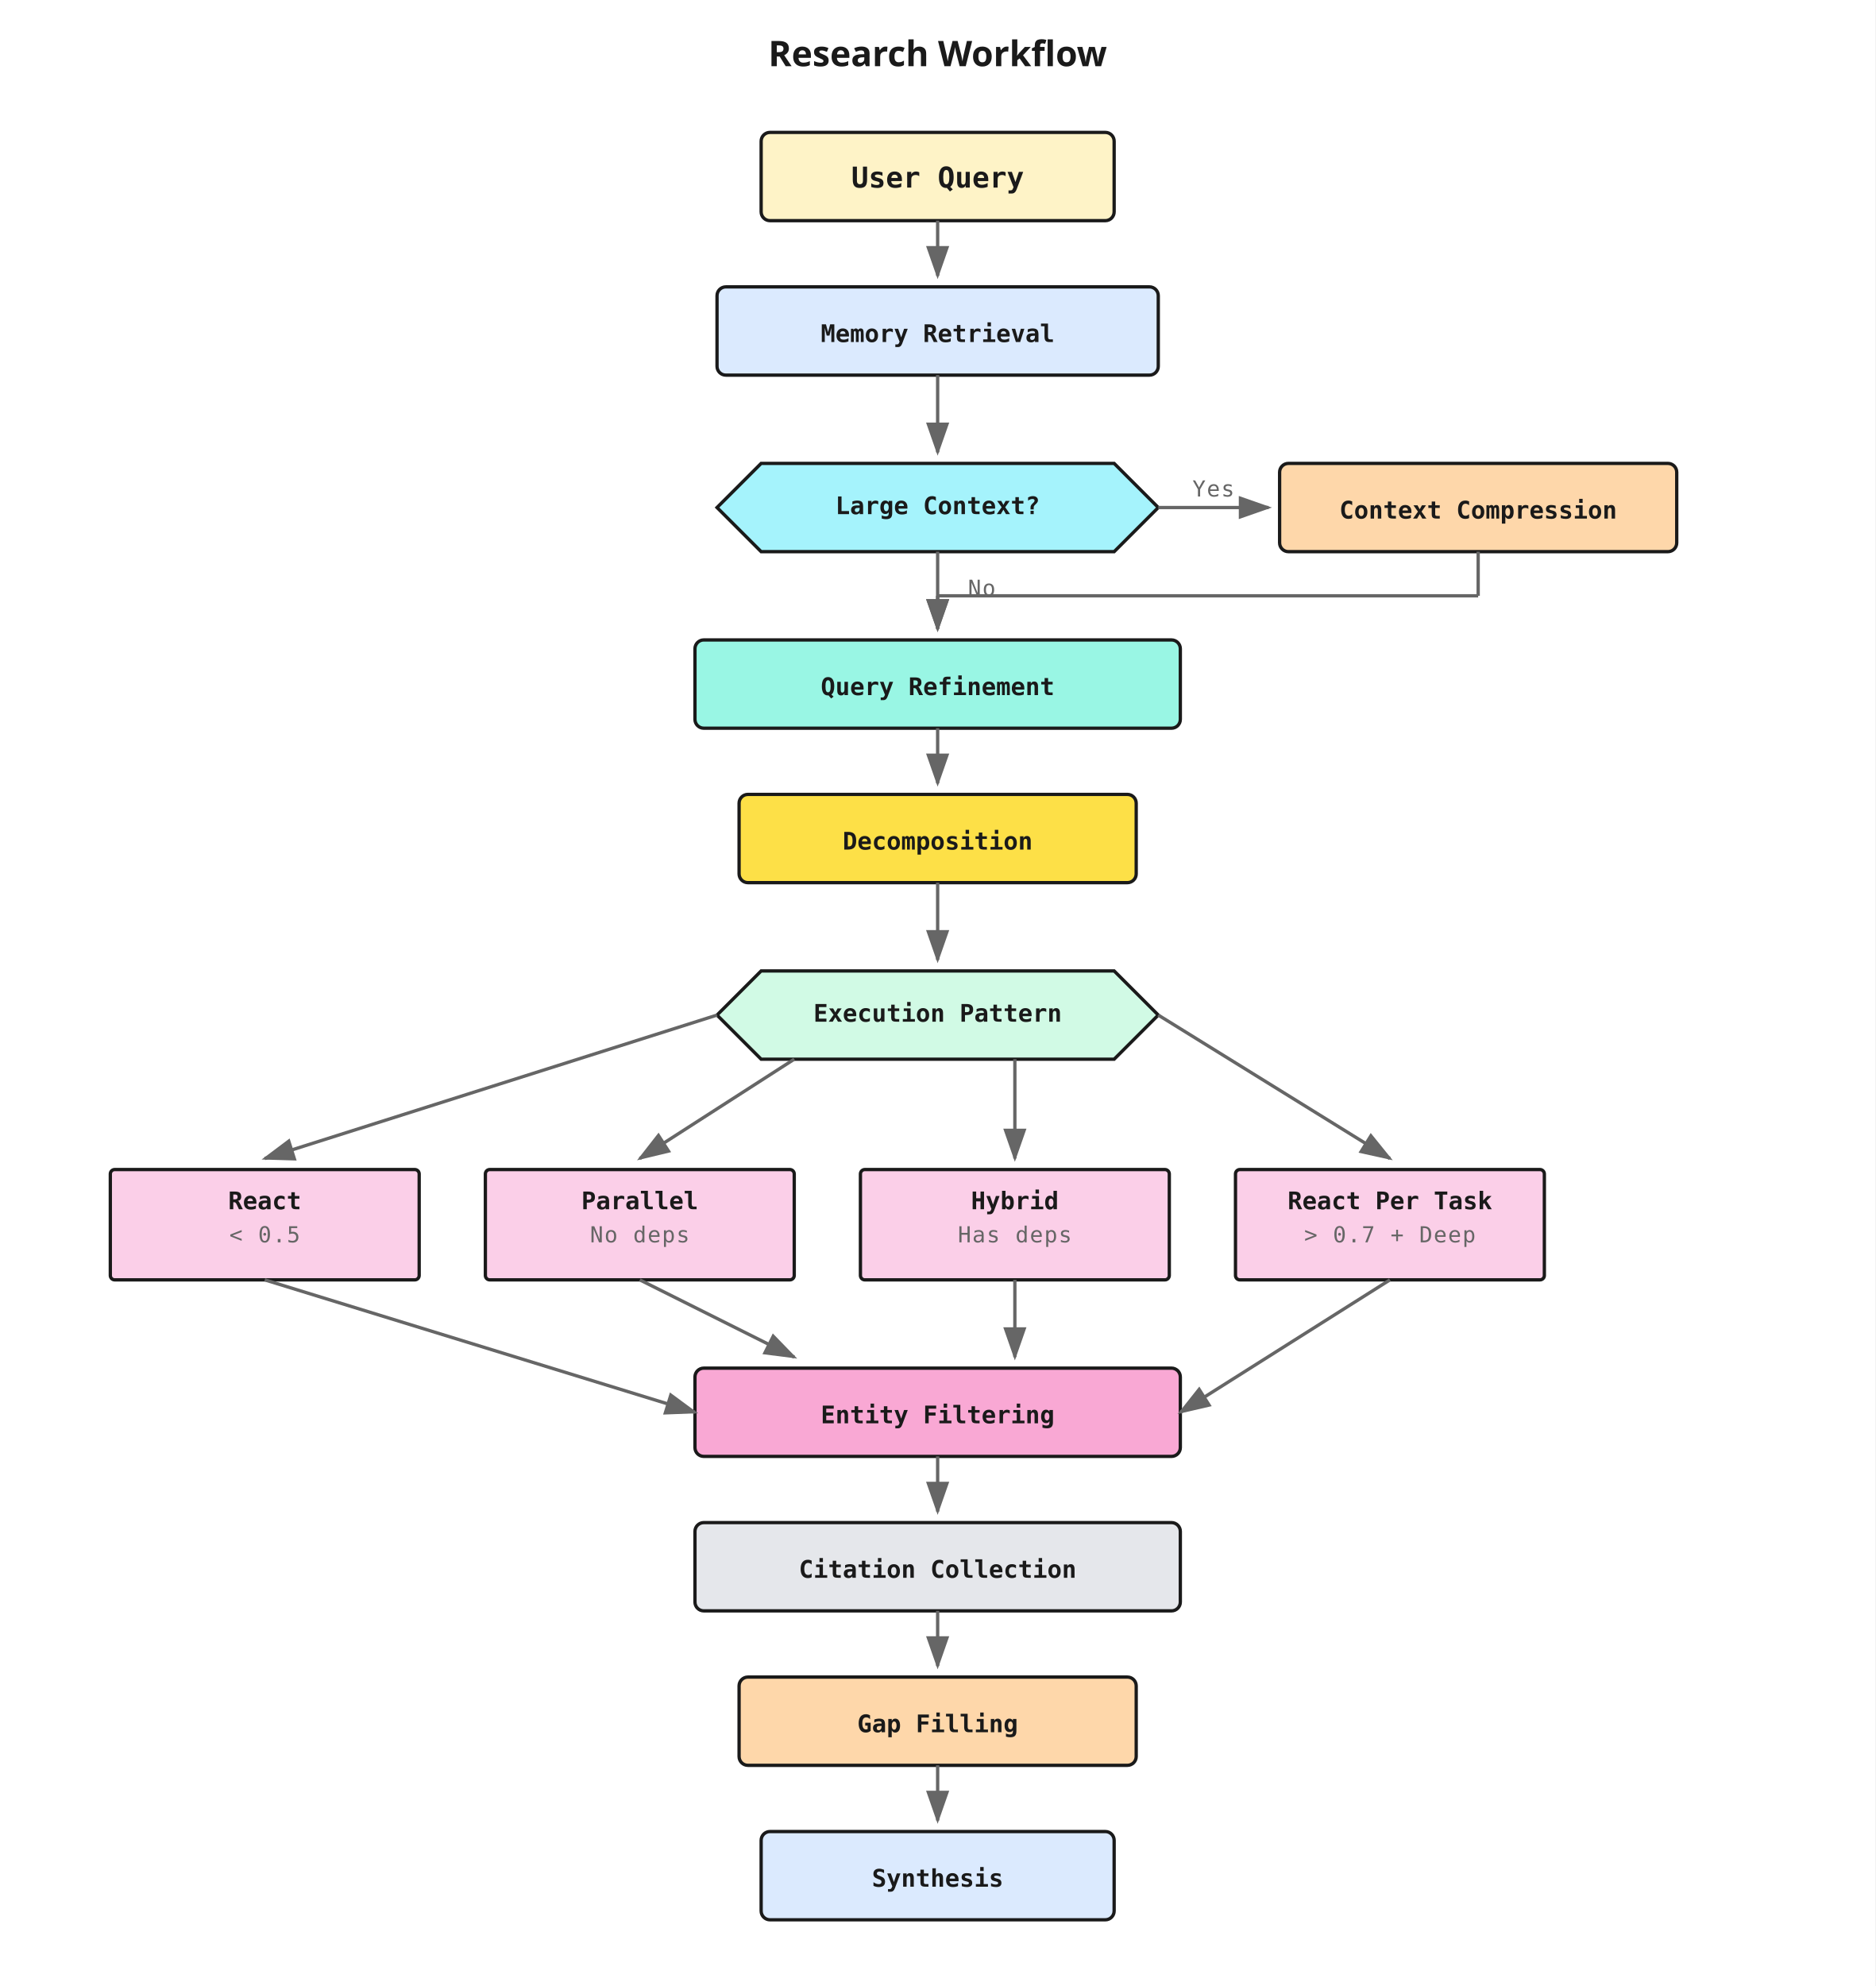
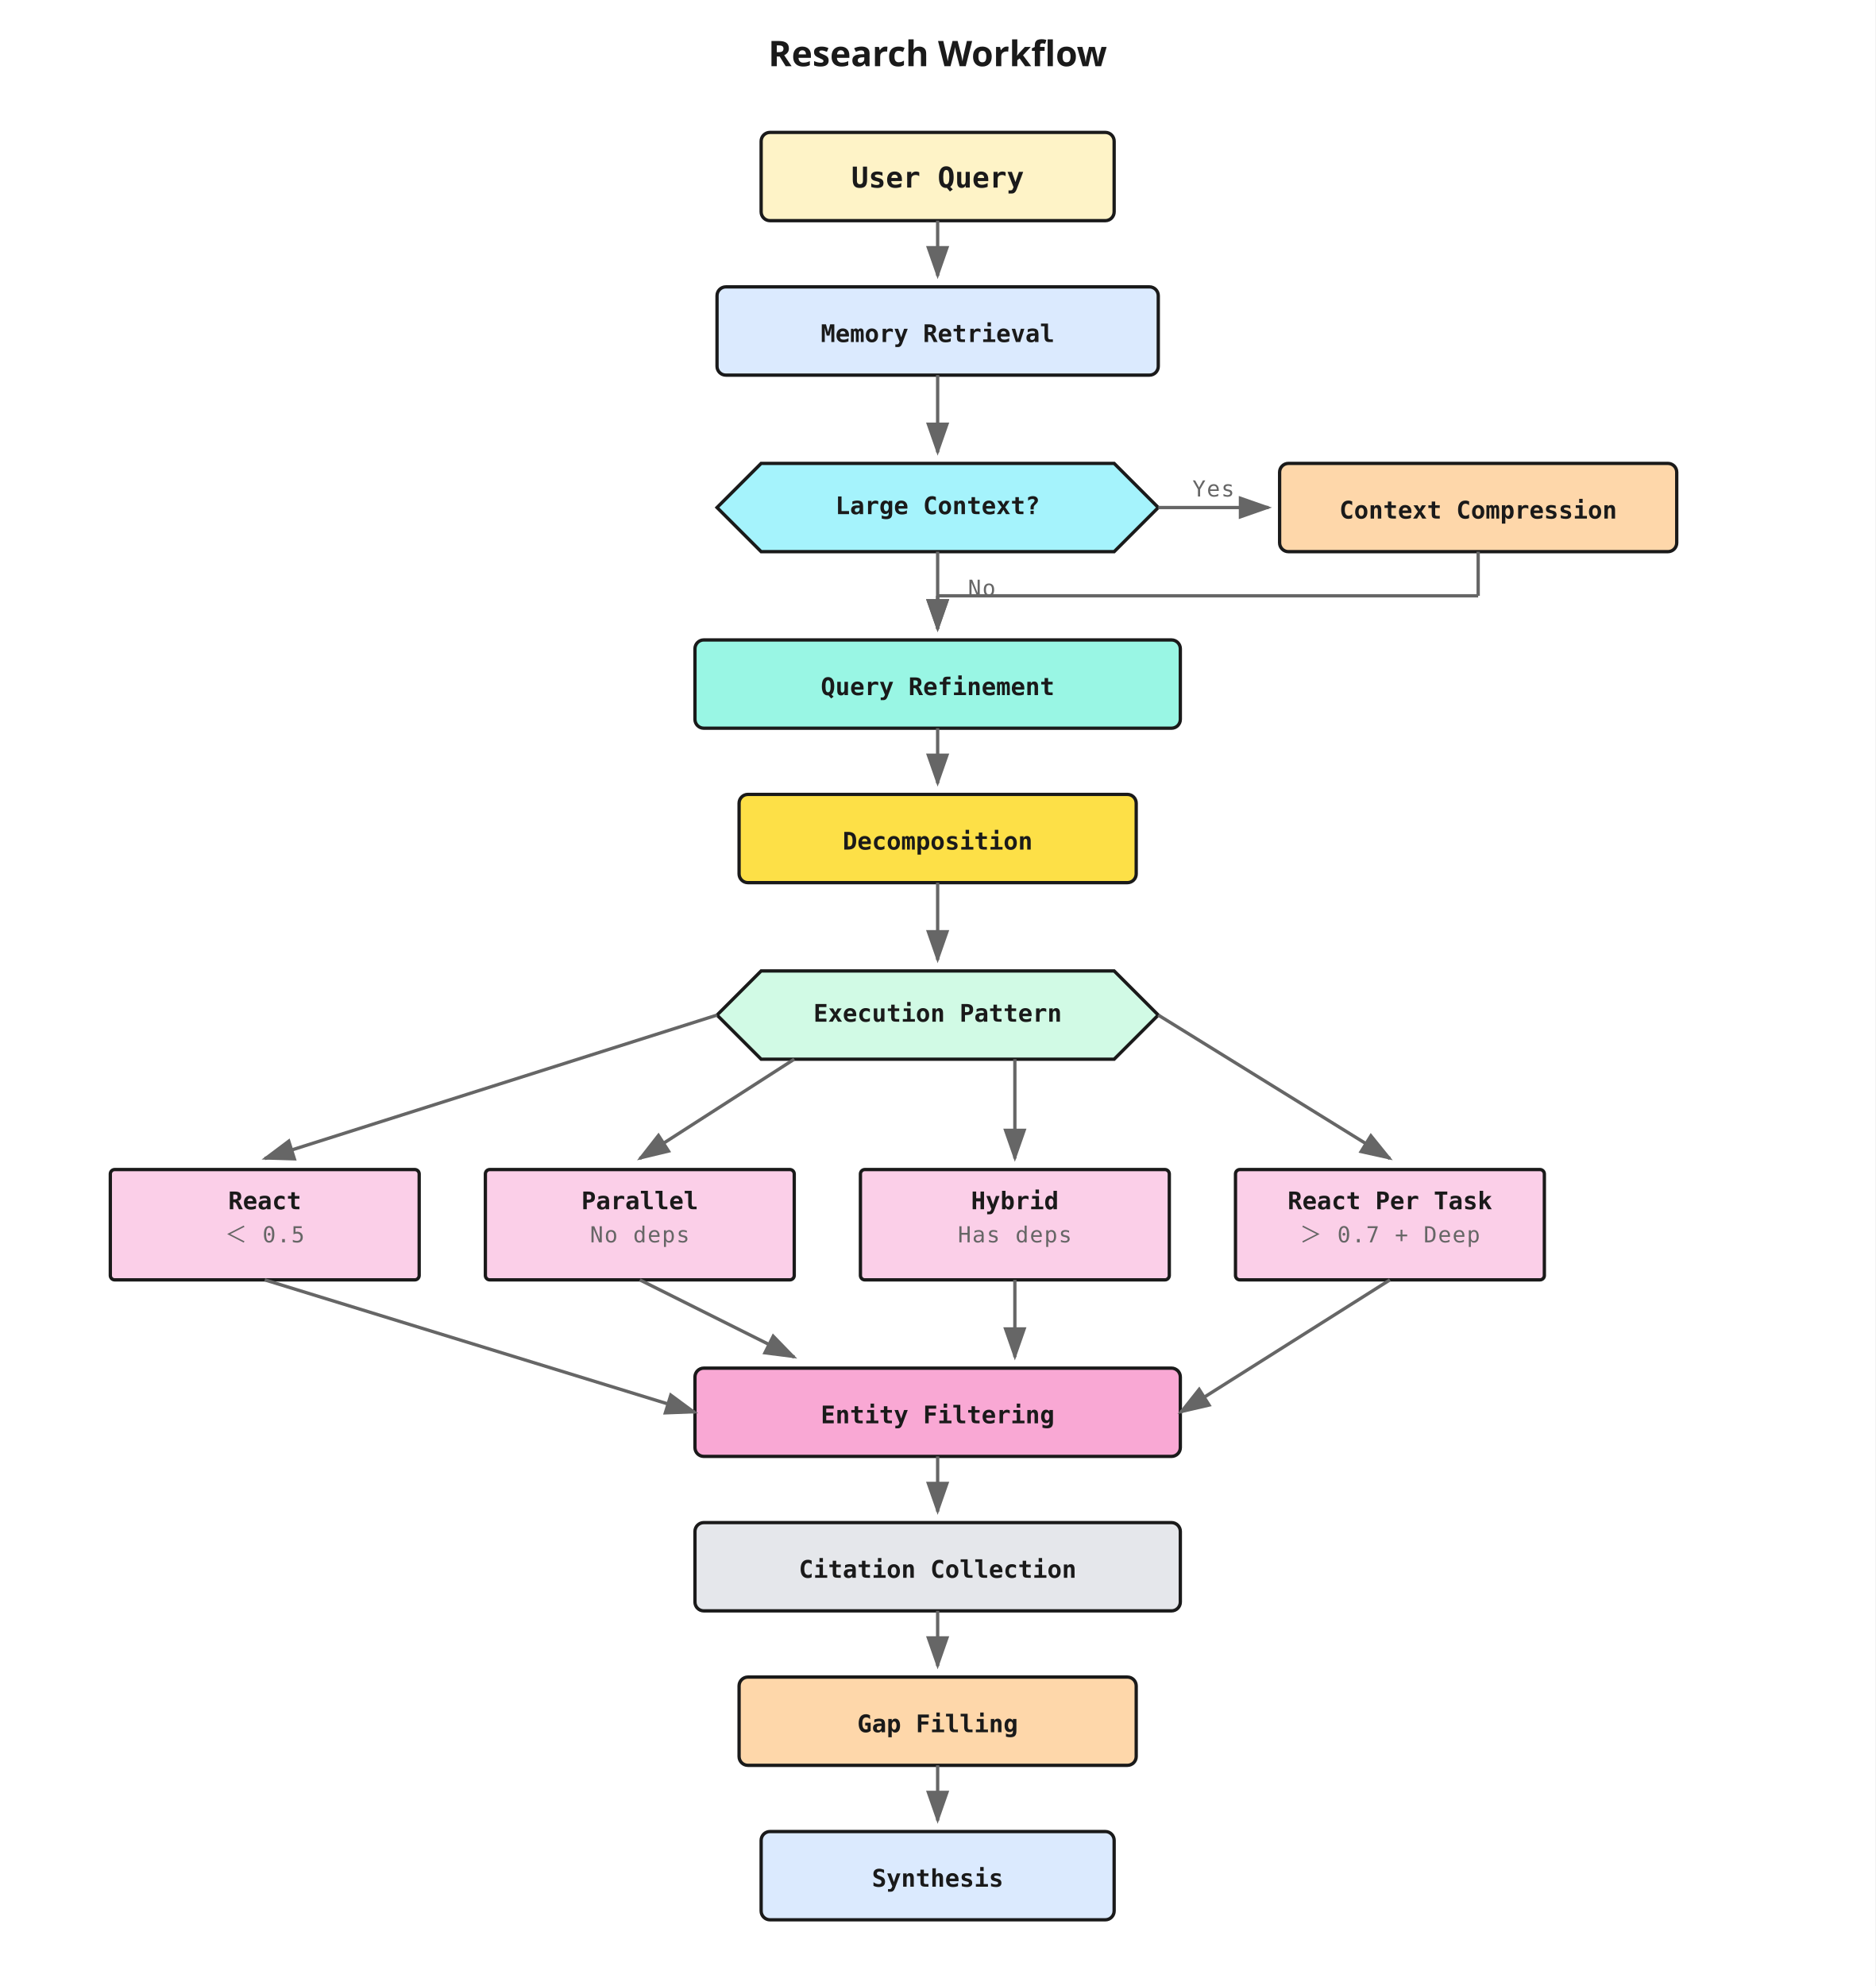
<svg xmlns="http://www.w3.org/2000/svg" viewBox="0 0 850 900">
  <defs>
    <style>
      .label { font: 500 10px 'SF Mono', 'Menlo', 'Monaco', monospace; fill: #666; text-anchor: middle; letter-spacing: 0.5px; }
      .box-text { font: 600 13px 'SF Mono', 'Menlo', 'Monaco', monospace; fill: #1a1a1a; text-anchor: middle; }
      .box-text-sm { font: 600 11px 'SF Mono', 'Menlo', 'Monaco', monospace; fill: #1a1a1a; text-anchor: middle; }
      .title { font: 700 16px 'SF Mono', 'PingFang SC', sans-serif; fill: #1a1a1a; text-anchor: middle; }
    </style>
    <marker id="arrow" markerWidth="10" markerHeight="7" refX="9" refY="3.5" orient="auto">
      <polygon points="0 0, 10 3.5, 0 7" fill="#666" />
    </marker>
  </defs>
  <rect width="850" height="900" fill="#fff" />
  <text x="425" y="30" class="title">Research Workflow</text>
  <rect x="345" y="60" width="160" height="40" fill="#fef3c7" stroke="#1a1a1a" stroke-width="1.5" rx="4" />
  <text x="425" y="85" class="box-text">User Query</text>
  <rect x="325" y="130" width="200" height="40" fill="#dbeafe" stroke="#1a1a1a" stroke-width="1.5" rx="4" />
  <text x="425" y="155" class="box-text-sm">Memory Retrieval</text>
  <path d="M 345 210 L 505 210 L 525 230 L 505 250 L 345 250 L 325 230 Z" fill="#a5f3fc" stroke="#1a1a1a" stroke-width="1.5" />
  <text x="425" y="233" class="box-text-sm">Large Context?</text>
  <rect x="580" y="210" width="180" height="40" fill="#fed7aa" stroke="#1a1a1a" stroke-width="1.5" rx="4" />
  <text x="670" y="235" class="box-text-sm">Context Compression</text>
  <rect x="315" y="290" width="220" height="40" fill="#99f6e4" stroke="#1a1a1a" stroke-width="1.5" rx="4" />
  <text x="425" y="315" class="box-text-sm">Query Refinement</text>
  <rect x="335" y="360" width="180" height="40" fill="#fde047" stroke="#1a1a1a" stroke-width="1.5" rx="4" />
  <text x="425" y="385" class="box-text-sm">Decomposition</text>
  <path d="M 345 440 L 505 440 L 525 460 L 505 480 L 345 480 L 325 460 Z" fill="#d1fae5" stroke="#1a1a1a" stroke-width="1.5" />
  <text x="425" y="463" class="box-text-sm">Execution Pattern</text>
  <rect x="50" y="530" width="140" height="50" fill="#fbcfe8" stroke="#1a1a1a" stroke-width="1.5" rx="2" />
  <text x="120" y="548" class="box-text-sm">React</text>
-   <text x="120" y="563" class="label">&lt; 0.5</text>
+   <text x="120" y="563" class="label">＜ 0.5</text>
  <rect x="220" y="530" width="140" height="50" fill="#fbcfe8" stroke="#1a1a1a" stroke-width="1.5" rx="2" />
  <text x="290" y="548" class="box-text-sm">Parallel</text>
  <text x="290" y="563" class="label">No deps</text>
  <rect x="390" y="530" width="140" height="50" fill="#fbcfe8" stroke="#1a1a1a" stroke-width="1.5" rx="2" />
  <text x="460" y="548" class="box-text-sm">Hybrid</text>
  <text x="460" y="563" class="label">Has deps</text>
  <rect x="560" y="530" width="140" height="50" fill="#fbcfe8" stroke="#1a1a1a" stroke-width="1.5" rx="2" />
  <text x="630" y="548" class="box-text-sm">React Per Task</text>
-   <text x="630" y="563" class="label">&gt; 0.7 + Deep</text>
+   <text x="630" y="563" class="label">＞ 0.7 + Deep</text>
  <rect x="315" y="620" width="220" height="40" fill="#f9a8d4" stroke="#1a1a1a" stroke-width="1.5" rx="4" />
  <text x="425" y="645" class="box-text-sm">Entity Filtering</text>
  <rect x="315" y="690" width="220" height="40" fill="#e5e7eb" stroke="#1a1a1a" stroke-width="1.5" rx="4" />
  <text x="425" y="715" class="box-text-sm">Citation Collection</text>
  <rect x="335" y="760" width="180" height="40" fill="#fed7aa" stroke="#1a1a1a" stroke-width="1.5" rx="4" />
  <text x="425" y="785" class="box-text-sm">Gap Filling</text>
  <rect x="345" y="830" width="160" height="40" fill="#dbeafe" stroke="#1a1a1a" stroke-width="1.5" rx="4" />
  <text x="425" y="855" class="box-text-sm">Synthesis</text>
  <line x1="425" y1="100" x2="425" y2="125" stroke="#666" stroke-width="1.5" marker-end="url(#arrow)" />
  <line x1="425" y1="170" x2="425" y2="205" stroke="#666" stroke-width="1.5" marker-end="url(#arrow)" />
  <line x1="525" y1="230" x2="575" y2="230" stroke="#666" stroke-width="1.5" marker-end="url(#arrow)" />
  <text x="550" y="225" class="label">Yes</text>
  <line x1="670" y1="250" x2="670" y2="270" stroke="#666" stroke-width="1.5" />
  <line x1="670" y1="270" x2="425" y2="270" stroke="#666" stroke-width="1.5" />
  <line x1="425" y1="270" x2="425" y2="285" stroke="#666" stroke-width="1.5" marker-end="url(#arrow)" />
  <line x1="425" y1="250" x2="425" y2="285" stroke="#666" stroke-width="1.5" marker-end="url(#arrow)" />
  <text x="445" y="270" class="label">No</text>
  <line x1="425" y1="330" x2="425" y2="355" stroke="#666" stroke-width="1.5" marker-end="url(#arrow)" />
  <line x1="425" y1="400" x2="425" y2="435" stroke="#666" stroke-width="1.5" marker-end="url(#arrow)" />
  <line x1="325" y1="460" x2="120" y2="525" stroke="#666" stroke-width="1.5" marker-end="url(#arrow)" />
  <line x1="360" y1="480" x2="290" y2="525" stroke="#666" stroke-width="1.5" marker-end="url(#arrow)" />
  <line x1="460" y1="480" x2="460" y2="525" stroke="#666" stroke-width="1.5" marker-end="url(#arrow)" />
  <line x1="525" y1="460" x2="630" y2="525" stroke="#666" stroke-width="1.5" marker-end="url(#arrow)" />
  <line x1="120" y1="580" x2="315" y2="640" stroke="#666" stroke-width="1.5" marker-end="url(#arrow)" />
  <line x1="290" y1="580" x2="360" y2="615" stroke="#666" stroke-width="1.5" marker-end="url(#arrow)" />
  <line x1="460" y1="580" x2="460" y2="615" stroke="#666" stroke-width="1.5" marker-end="url(#arrow)" />
  <line x1="630" y1="580" x2="535" y2="640" stroke="#666" stroke-width="1.5" marker-end="url(#arrow)" />
  <line x1="425" y1="660" x2="425" y2="685" stroke="#666" stroke-width="1.5" marker-end="url(#arrow)" />
  <line x1="425" y1="730" x2="425" y2="755" stroke="#666" stroke-width="1.5" marker-end="url(#arrow)" />
  <line x1="425" y1="800" x2="425" y2="825" stroke="#666" stroke-width="1.5" marker-end="url(#arrow)" />
</svg>
